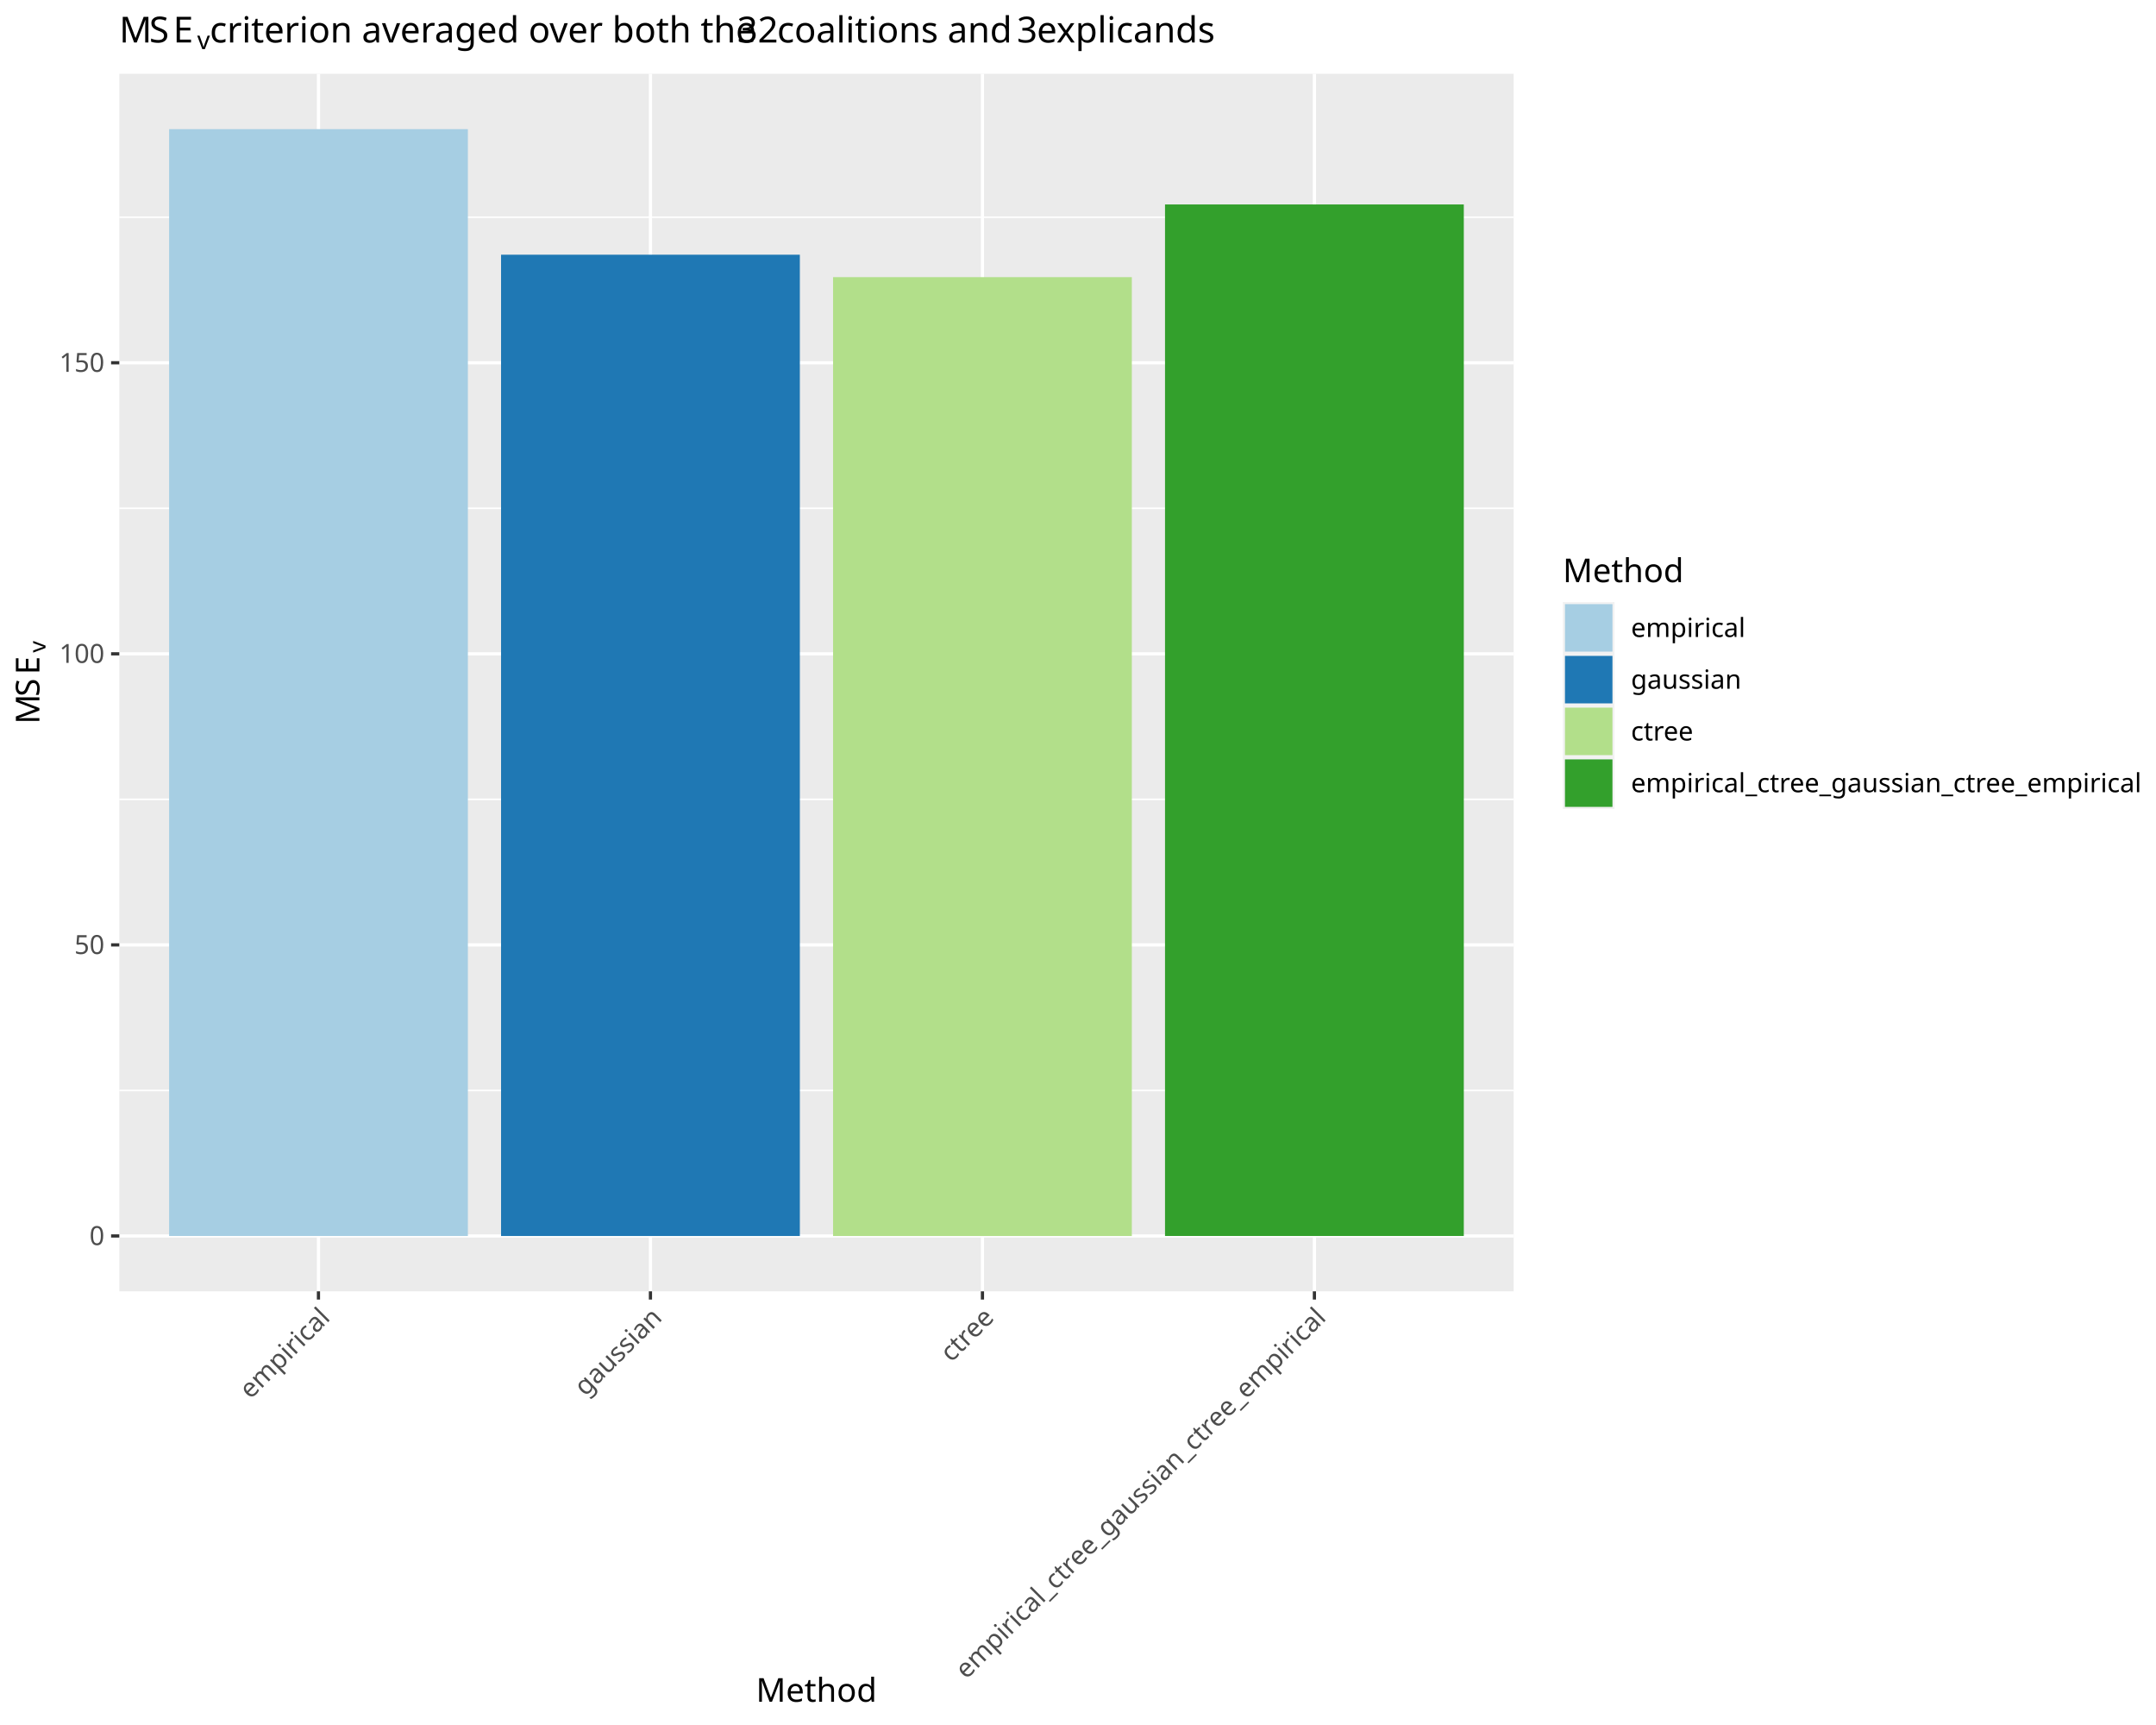
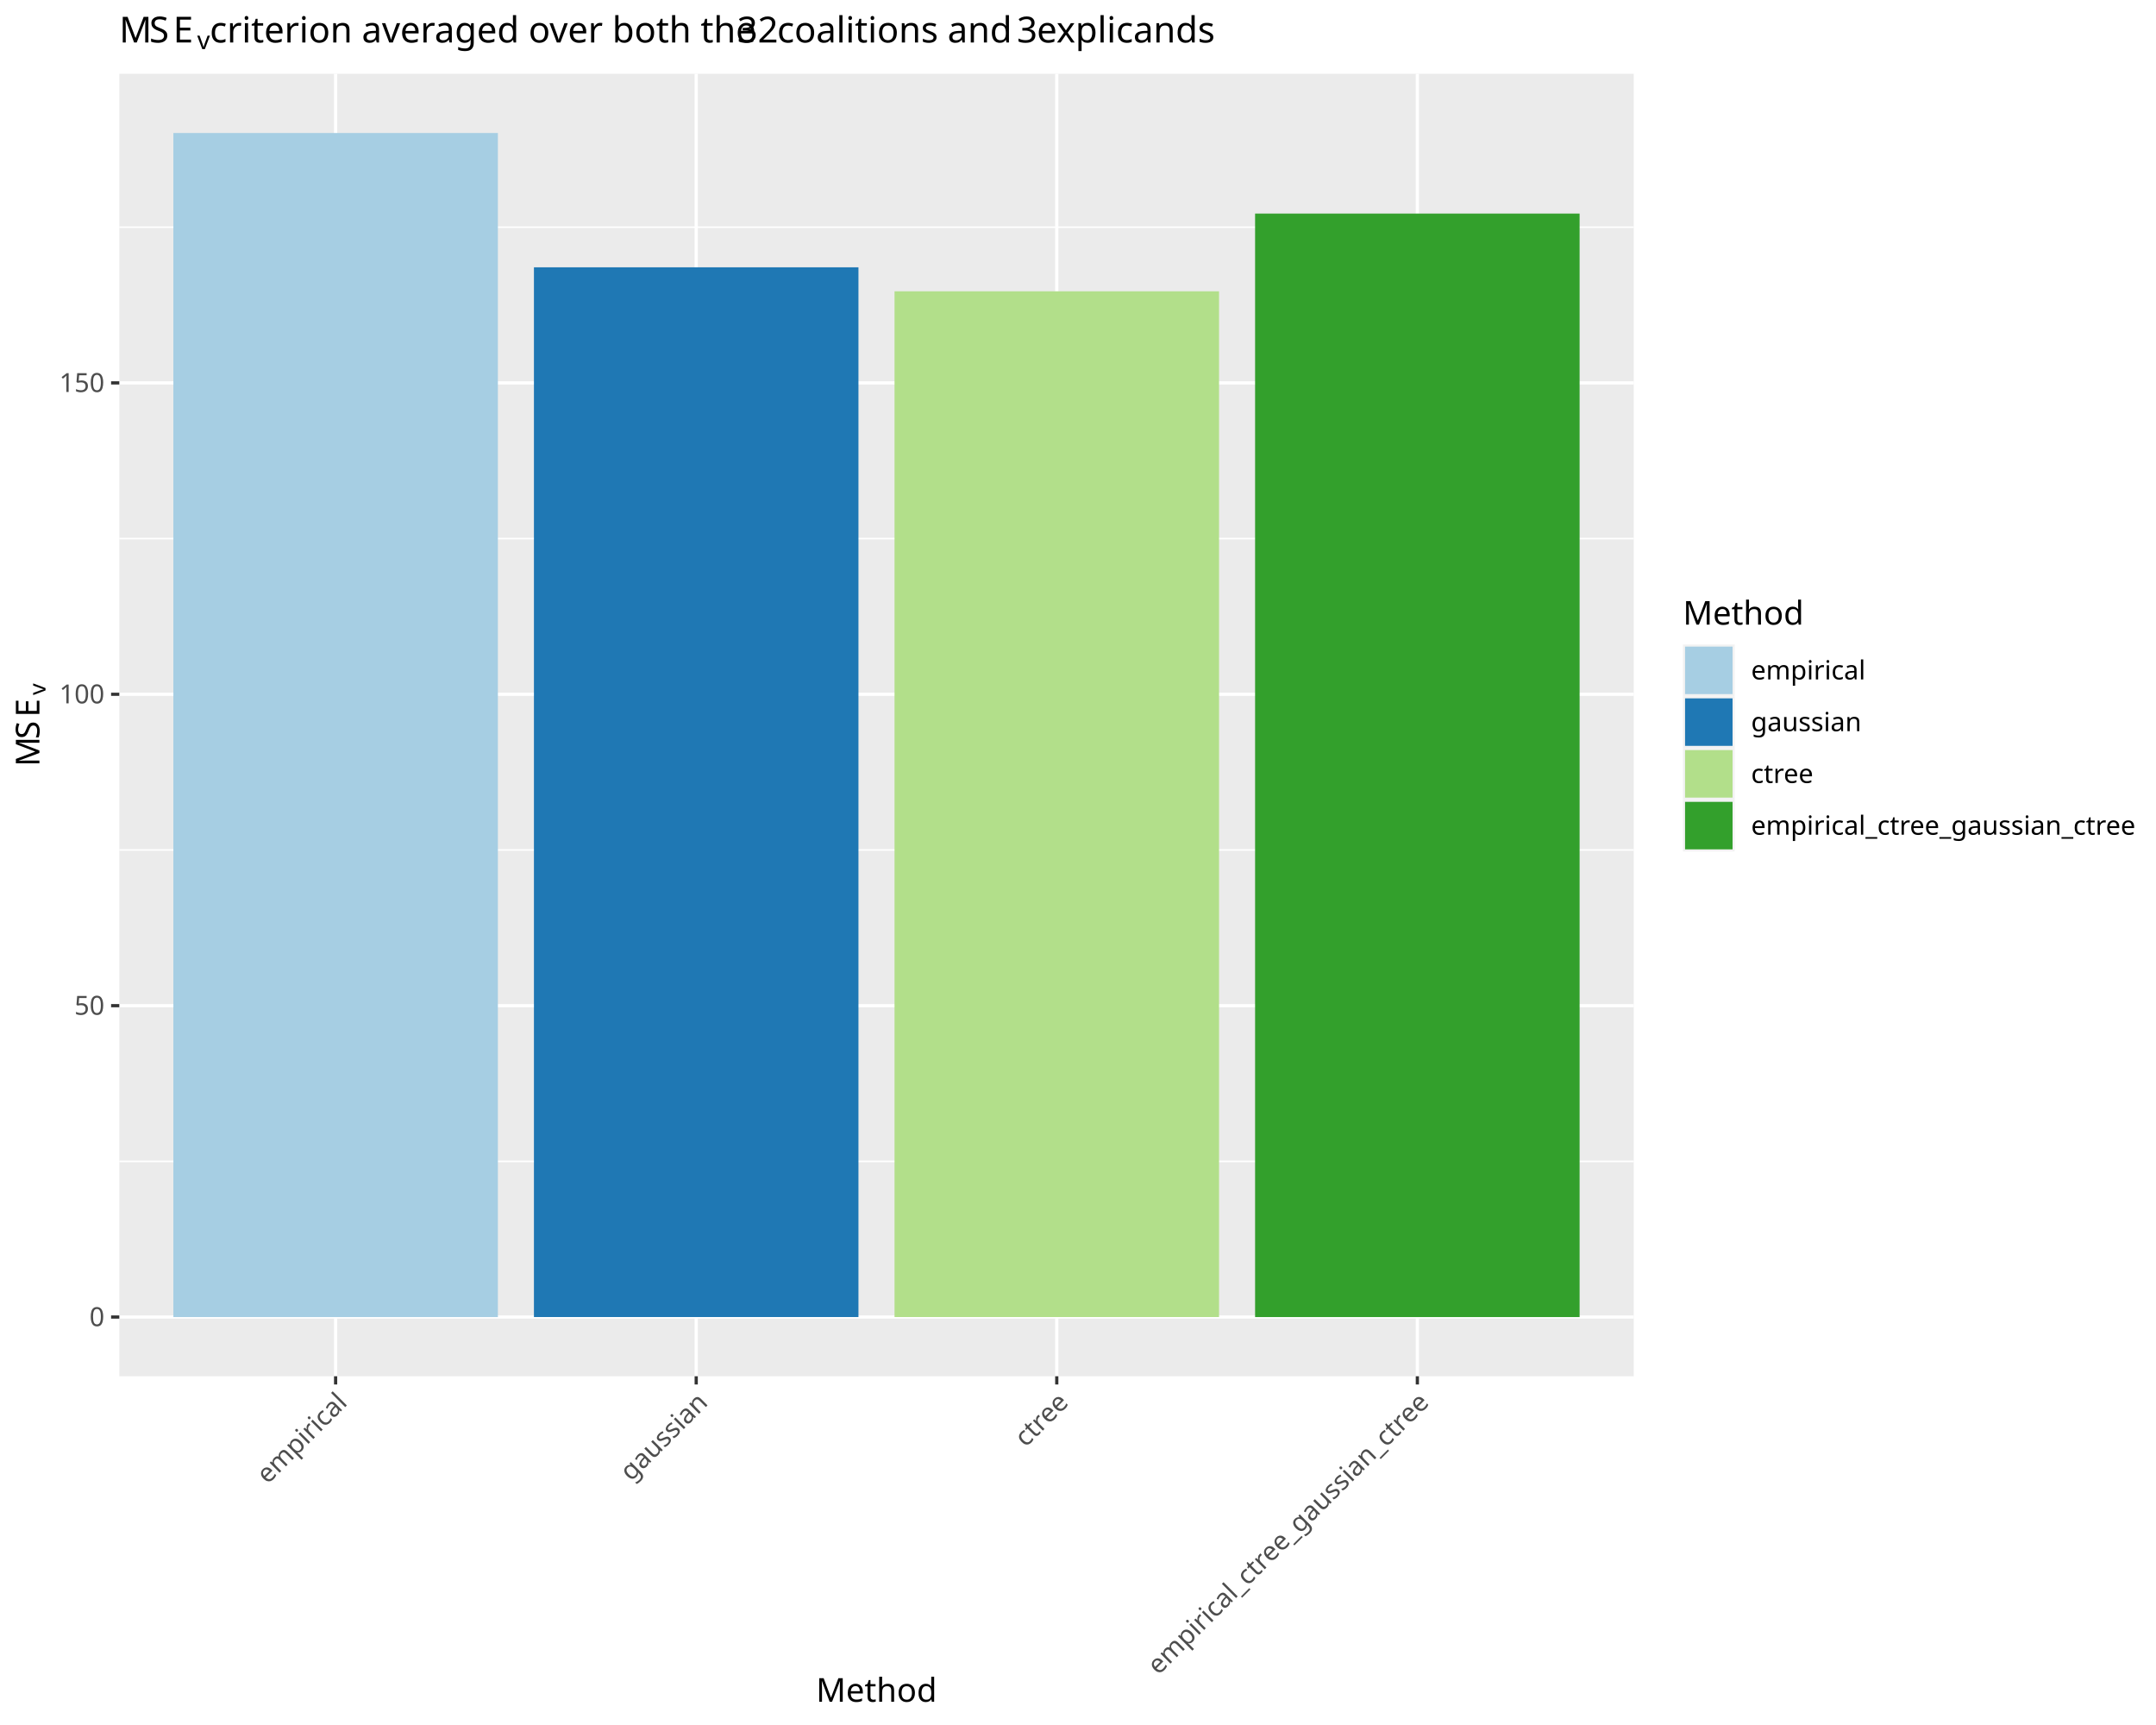
<svg xmlns="http://www.w3.org/2000/svg" class="svglite" data-engine-version="2.0" width="720.00pt" height="576.00pt" viewBox="0 0 720.00 576.00">
  <defs>
    <style type="text/css">
    .svglite line, .svglite polyline, .svglite polygon, .svglite path, .svglite rect, .svglite circle {
      fill: none;
      stroke: #000000;
      stroke-linecap: round;
      stroke-linejoin: round;
      stroke-miterlimit: 10.00;
    }
  </style>
  </defs>
  <rect width="100%" height="100%" style="stroke: none; fill: #FFFFFF;" />
  <defs>
    <clipPath id="cpMC4wMHw3MjAuMDB8MC4wMHw1NzYuMDA=">
      <rect x="0.00" y="0.00" width="720.00" height="576.00" />
    </clipPath>
  </defs>
  <g clip-path="url(#cpMC4wMHw3MjAuMDB8MC4wMHw1NzYuMDA=)">
-     <rect x="0.00" y="0.00" width="720.00" height="576.00" style="stroke-width: 1.07; stroke: #FFFFFF; fill: #FFFFFF;" />
+     <rect x="-0" y="0.00" width="720.00" height="576.00" style="stroke-width: 1.07; stroke: #FFFFFF; fill: #FFFFFF;" />
  </g>
  <defs>
-     <clipPath id="cpMzkuODR8NTA1LjQ3fDI0LjY0fDQzMS4xOQ==">
-       <rect x="39.84" y="24.64" width="465.64" height="406.55" />
+     <clipPath id="cpMzkuODR8NTQ1LjU4fDI0LjY0fDQ1OS41NQ==">
+       <rect x="39.84" y="24.64" width="505.74" height="434.91" />
    </clipPath>
  </defs>
-   <g clip-path="url(#cpMzkuODR8NTA1LjQ3fDI0LjY0fDQzMS4xOQ==)">
-     <rect x="39.84" y="24.64" width="465.64" height="406.55" style="stroke-width: 1.07; stroke: none; fill: #EBEBEB;" />
-     <polyline points="39.84,364.12 505.47,364.12 " style="stroke-width: 0.53; stroke: #FFFFFF; stroke-linecap: butt;" />
-     <polyline points="39.84,266.92 505.47,266.92 " style="stroke-width: 0.53; stroke: #FFFFFF; stroke-linecap: butt;" />
-     <polyline points="39.84,169.73 505.47,169.73 " style="stroke-width: 0.53; stroke: #FFFFFF; stroke-linecap: butt;" />
-     <polyline points="39.84,72.53 505.47,72.53 " style="stroke-width: 0.53; stroke: #FFFFFF; stroke-linecap: butt;" />
-     <polyline points="39.84,412.71 505.47,412.71 " style="stroke-width: 1.07; stroke: #FFFFFF; stroke-linecap: butt;" />
-     <polyline points="39.84,315.52 505.47,315.52 " style="stroke-width: 1.07; stroke: #FFFFFF; stroke-linecap: butt;" />
-     <polyline points="39.84,218.32 505.47,218.32 " style="stroke-width: 1.07; stroke: #FFFFFF; stroke-linecap: butt;" />
-     <polyline points="39.84,121.13 505.47,121.13 " style="stroke-width: 1.07; stroke: #FFFFFF; stroke-linecap: butt;" />
-     <polyline points="106.35,431.19 106.35,24.64 " style="stroke-width: 1.07; stroke: #FFFFFF; stroke-linecap: butt;" />
-     <polyline points="217.22,431.19 217.22,24.64 " style="stroke-width: 1.07; stroke: #FFFFFF; stroke-linecap: butt;" />
-     <polyline points="328.09,431.19 328.09,24.64 " style="stroke-width: 1.07; stroke: #FFFFFF; stroke-linecap: butt;" />
-     <polyline points="438.95,431.19 438.95,24.64 " style="stroke-width: 1.07; stroke: #FFFFFF; stroke-linecap: butt;" />
-     <rect x="56.47" y="43.12" width="99.78" height="369.59" style="stroke-width: 1.07; stroke: none; stroke-linecap: butt; stroke-linejoin: miter; fill: #A6CEE3;" />
-     <rect x="167.33" y="85.05" width="99.78" height="327.67" style="stroke-width: 1.07; stroke: none; stroke-linecap: butt; stroke-linejoin: miter; fill: #1F78B4;" />
-     <rect x="278.20" y="92.54" width="99.78" height="320.18" style="stroke-width: 1.07; stroke: none; stroke-linecap: butt; stroke-linejoin: miter; fill: #B2DF8A;" />
-     <rect x="389.06" y="68.27" width="99.78" height="344.44" style="stroke-width: 1.07; stroke: none; stroke-linecap: butt; stroke-linejoin: miter; fill: #33A02C;" />
-     <text x="106.35" y="43.12" text-anchor="middle" style="font-size: 0.00px; font-family: sans;" textLength="0.00px" lengthAdjust="spacingAndGlyphs">190</text>
-     <text x="217.22" y="85.05" text-anchor="middle" style="font-size: 0.00px; font-family: sans;" textLength="0.00px" lengthAdjust="spacingAndGlyphs">169</text>
-     <text x="328.09" y="92.54" text-anchor="middle" style="font-size: 0.00px; font-family: sans;" textLength="0.00px" lengthAdjust="spacingAndGlyphs">165</text>
-     <text x="438.95" y="68.27" text-anchor="middle" style="font-size: 0.00px; font-family: sans;" textLength="0.00px" lengthAdjust="spacingAndGlyphs">177</text>
+   <g clip-path="url(#cpMzkuODR8NTQ1LjU4fDI0LjY0fDQ1OS41NQ==)">
+     <rect x="39.84" y="24.64" width="505.74" height="434.91" style="stroke-width: 1.07; stroke: none; fill: #EBEBEB;" />
+     <polyline points="39.84,387.80 545.58,387.80 " style="stroke-width: 0.53; stroke: #FFFFFF; stroke-linecap: butt;" />
+     <polyline points="39.84,283.82 545.58,283.82 " style="stroke-width: 0.53; stroke: #FFFFFF; stroke-linecap: butt;" />
+     <polyline points="39.84,179.85 545.58,179.85 " style="stroke-width: 0.53; stroke: #FFFFFF; stroke-linecap: butt;" />
+     <polyline points="39.84,75.87 545.58,75.87 " style="stroke-width: 0.53; stroke: #FFFFFF; stroke-linecap: butt;" />
+     <polyline points="39.84,439.78 545.58,439.78 " style="stroke-width: 1.07; stroke: #FFFFFF; stroke-linecap: butt;" />
+     <polyline points="39.84,335.81 545.58,335.81 " style="stroke-width: 1.07; stroke: #FFFFFF; stroke-linecap: butt;" />
+     <polyline points="39.84,231.83 545.58,231.83 " style="stroke-width: 1.07; stroke: #FFFFFF; stroke-linecap: butt;" />
+     <polyline points="39.84,127.86 545.58,127.86 " style="stroke-width: 1.07; stroke: #FFFFFF; stroke-linecap: butt;" />
+     <polyline points="112.08,459.55 112.08,24.64 " style="stroke-width: 1.07; stroke: #FFFFFF; stroke-linecap: butt;" />
+     <polyline points="232.50,459.55 232.50,24.64 " style="stroke-width: 1.07; stroke: #FFFFFF; stroke-linecap: butt;" />
+     <polyline points="352.91,459.55 352.91,24.64 " style="stroke-width: 1.07; stroke: #FFFFFF; stroke-linecap: butt;" />
+     <polyline points="473.33,459.55 473.33,24.64 " style="stroke-width: 1.07; stroke: #FFFFFF; stroke-linecap: butt;" />
+     <rect x="57.90" y="44.41" width="108.37" height="395.38" style="stroke-width: 1.07; stroke: none; stroke-linecap: butt; stroke-linejoin: miter; fill: #A6CEE3;" />
+     <rect x="178.31" y="89.26" width="108.37" height="350.52" style="stroke-width: 1.07; stroke: none; stroke-linecap: butt; stroke-linejoin: miter; fill: #1F78B4;" />
+     <rect x="298.73" y="97.27" width="108.37" height="342.51" style="stroke-width: 1.07; stroke: none; stroke-linecap: butt; stroke-linejoin: miter; fill: #B2DF8A;" />
+     <rect x="419.14" y="71.32" width="108.37" height="368.47" style="stroke-width: 1.07; stroke: none; stroke-linecap: butt; stroke-linejoin: miter; fill: #33A02C;" />
+     <text x="112.08" y="44.41" text-anchor="middle" style="font-size: 0.00px; font-family: sans;" textLength="0.00px" lengthAdjust="spacingAndGlyphs">190</text>
+     <text x="232.50" y="89.26" text-anchor="middle" style="font-size: 0.00px; font-family: sans;" textLength="0.00px" lengthAdjust="spacingAndGlyphs">169</text>
+     <text x="352.91" y="97.27" text-anchor="middle" style="font-size: 0.00px; font-family: sans;" textLength="0.00px" lengthAdjust="spacingAndGlyphs">165</text>
+     <text x="473.33" y="71.32" text-anchor="middle" style="font-size: 0.00px; font-family: sans;" textLength="0.00px" lengthAdjust="spacingAndGlyphs">177</text>
  </g>
  <g clip-path="url(#cpMC4wMHw3MjAuMDB8MC4wMHw1NzYuMDA=)">
-     <text x="34.90" y="415.74" text-anchor="end" style="font-size: 8.80px; fill: #4D4D4D; font-family: sans;" textLength="4.89px" lengthAdjust="spacingAndGlyphs">0</text>
-     <text x="34.90" y="318.55" text-anchor="end" style="font-size: 8.80px; fill: #4D4D4D; font-family: sans;" textLength="9.79px" lengthAdjust="spacingAndGlyphs">50</text>
-     <text x="34.90" y="221.35" text-anchor="end" style="font-size: 8.80px; fill: #4D4D4D; font-family: sans;" textLength="14.68px" lengthAdjust="spacingAndGlyphs">100</text>
-     <text x="34.90" y="124.16" text-anchor="end" style="font-size: 8.80px; fill: #4D4D4D; font-family: sans;" textLength="14.68px" lengthAdjust="spacingAndGlyphs">150</text>
-     <polyline points="37.10,412.71 39.84,412.71 " style="stroke-width: 1.07; stroke: #333333; stroke-linecap: butt;" />
-     <polyline points="37.10,315.52 39.84,315.52 " style="stroke-width: 1.07; stroke: #333333; stroke-linecap: butt;" />
-     <polyline points="37.10,218.32 39.84,218.32 " style="stroke-width: 1.07; stroke: #333333; stroke-linecap: butt;" />
-     <polyline points="37.10,121.13 39.84,121.13 " style="stroke-width: 1.07; stroke: #333333; stroke-linecap: butt;" />
-     <polyline points="106.35,433.93 106.35,431.19 " style="stroke-width: 1.07; stroke: #333333; stroke-linecap: butt;" />
-     <polyline points="217.22,433.93 217.22,431.19 " style="stroke-width: 1.07; stroke: #333333; stroke-linecap: butt;" />
-     <polyline points="328.09,433.93 328.09,431.19 " style="stroke-width: 1.07; stroke: #333333; stroke-linecap: butt;" />
-     <polyline points="438.95,433.93 438.95,431.19 " style="stroke-width: 1.07; stroke: #333333; stroke-linecap: butt;" />
-     <text transform="translate(110.64,440.41) rotate(-45)" text-anchor="end" style="font-size: 8.80px; fill: #4D4D4D; font-family: sans;" textLength="35.21px" lengthAdjust="spacingAndGlyphs">empirical</text>
-     <text transform="translate(221.50,440.41) rotate(-45)" text-anchor="end" style="font-size: 8.80px; fill: #4D4D4D; font-family: sans;" textLength="35.23px" lengthAdjust="spacingAndGlyphs">gaussian</text>
-     <text transform="translate(332.37,440.41) rotate(-45)" text-anchor="end" style="font-size: 8.80px; fill: #4D4D4D; font-family: sans;" textLength="19.57px" lengthAdjust="spacingAndGlyphs">ctree</text>
-     <text transform="translate(443.23,440.41) rotate(-45)" text-anchor="end" style="font-size: 8.80px; fill: #4D4D4D; font-family: sans;" textLength="164.37px" lengthAdjust="spacingAndGlyphs">empirical_ctree_gaussian_ctree_empirical</text>
-     <text x="272.65" y="568.24" text-anchor="middle" style="font-size: 11.00px; font-family: sans;" textLength="36.70px" lengthAdjust="spacingAndGlyphs">Method</text>
-     <text transform="translate(13.16,241.77) rotate(-90)" style="font-size: 11.00px; font-family: sans;" textLength="9.17px" lengthAdjust="spacingAndGlyphs">M</text>
-     <text transform="translate(13.16,232.60) rotate(-90)" style="font-size: 11.00px; font-family: sans;" textLength="7.34px" lengthAdjust="spacingAndGlyphs">S</text>
-     <text transform="translate(13.16,225.26) rotate(-90)" style="font-size: 11.00px; font-family: sans;" textLength="7.34px" lengthAdjust="spacingAndGlyphs">E</text>
-     <text transform="translate(15.20,217.92) rotate(-90)" style="font-size: 7.70px; font-family: sans;" textLength="3.85px" lengthAdjust="spacingAndGlyphs">v</text>
-     <rect x="516.43" y="180.21" width="198.09" height="95.41" style="stroke-width: 1.07; stroke: none; fill: #FFFFFF;" />
-     <text x="521.91" y="194.40" style="font-size: 11.00px; font-family: sans;" textLength="36.70px" lengthAdjust="spacingAndGlyphs">Method</text>
-     <rect x="521.91" y="201.02" width="17.28" height="17.28" style="stroke-width: 1.07; stroke: none; fill: #F2F2F2;" />
-     <rect x="522.62" y="201.73" width="15.86" height="15.86" style="stroke-width: 1.07; stroke: none; stroke-linecap: butt; stroke-linejoin: miter; fill: #A6CEE3;" />
-     <rect x="521.91" y="218.30" width="17.28" height="17.28" style="stroke-width: 1.07; stroke: none; fill: #F2F2F2;" />
-     <rect x="522.62" y="219.01" width="15.86" height="15.86" style="stroke-width: 1.07; stroke: none; stroke-linecap: butt; stroke-linejoin: miter; fill: #1F78B4;" />
-     <rect x="521.91" y="235.58" width="17.28" height="17.28" style="stroke-width: 1.07; stroke: none; fill: #F2F2F2;" />
-     <rect x="522.62" y="236.29" width="15.86" height="15.86" style="stroke-width: 1.07; stroke: none; stroke-linecap: butt; stroke-linejoin: miter; fill: #B2DF8A;" />
-     <rect x="521.91" y="252.86" width="17.28" height="17.28" style="stroke-width: 1.07; stroke: none; fill: #F2F2F2;" />
-     <rect x="522.62" y="253.57" width="15.86" height="15.86" style="stroke-width: 1.07; stroke: none; stroke-linecap: butt; stroke-linejoin: miter; fill: #33A02C;" />
-     <text x="544.67" y="212.69" style="font-size: 8.80px; font-family: sans;" textLength="35.21px" lengthAdjust="spacingAndGlyphs">empirical</text>
-     <text x="544.67" y="229.97" style="font-size: 8.80px; font-family: sans;" textLength="35.23px" lengthAdjust="spacingAndGlyphs">gaussian</text>
-     <text x="544.67" y="247.25" style="font-size: 8.80px; font-family: sans;" textLength="19.57px" lengthAdjust="spacingAndGlyphs">ctree</text>
-     <text x="544.67" y="264.53" style="font-size: 8.80px; font-family: sans;" textLength="164.37px" lengthAdjust="spacingAndGlyphs">empirical_ctree_gaussian_ctree_empirical</text>
+     <text x="34.90" y="442.81" text-anchor="end" style="font-size: 8.80px; fill: #4D4D4D; font-family: sans;" textLength="4.89px" lengthAdjust="spacingAndGlyphs">0</text>
+     <text x="34.90" y="338.84" text-anchor="end" style="font-size: 8.80px; fill: #4D4D4D; font-family: sans;" textLength="9.79px" lengthAdjust="spacingAndGlyphs">50</text>
+     <text x="34.90" y="234.86" text-anchor="end" style="font-size: 8.80px; fill: #4D4D4D; font-family: sans;" textLength="14.68px" lengthAdjust="spacingAndGlyphs">100</text>
+     <text x="34.90" y="130.89" text-anchor="end" style="font-size: 8.80px; fill: #4D4D4D; font-family: sans;" textLength="14.68px" lengthAdjust="spacingAndGlyphs">150</text>
+     <polyline points="37.10,439.78 39.84,439.78 " style="stroke-width: 1.07; stroke: #333333; stroke-linecap: butt;" />
+     <polyline points="37.10,335.81 39.84,335.81 " style="stroke-width: 1.07; stroke: #333333; stroke-linecap: butt;" />
+     <polyline points="37.10,231.83 39.84,231.83 " style="stroke-width: 1.07; stroke: #333333; stroke-linecap: butt;" />
+     <polyline points="37.10,127.86 39.84,127.86 " style="stroke-width: 1.07; stroke: #333333; stroke-linecap: butt;" />
+     <polyline points="112.08,462.29 112.08,459.55 " style="stroke-width: 1.07; stroke: #333333; stroke-linecap: butt;" />
+     <polyline points="232.50,462.29 232.50,459.55 " style="stroke-width: 1.07; stroke: #333333; stroke-linecap: butt;" />
+     <polyline points="352.91,462.29 352.91,459.55 " style="stroke-width: 1.07; stroke: #333333; stroke-linecap: butt;" />
+     <polyline points="473.33,462.29 473.33,459.55 " style="stroke-width: 1.07; stroke: #333333; stroke-linecap: butt;" />
+     <text transform="translate(116.37,468.77) rotate(-45)" text-anchor="end" style="font-size: 8.80px; fill: #4D4D4D; font-family: sans;" textLength="35.21px" lengthAdjust="spacingAndGlyphs">empirical</text>
+     <text transform="translate(236.78,468.77) rotate(-45)" text-anchor="end" style="font-size: 8.80px; fill: #4D4D4D; font-family: sans;" textLength="35.23px" lengthAdjust="spacingAndGlyphs">gaussian</text>
+     <text transform="translate(357.20,468.77) rotate(-45)" text-anchor="end" style="font-size: 8.80px; fill: #4D4D4D; font-family: sans;" textLength="19.57px" lengthAdjust="spacingAndGlyphs">ctree</text>
+     <text transform="translate(477.61,468.77) rotate(-45)" text-anchor="end" style="font-size: 8.80px; fill: #4D4D4D; font-family: sans;" textLength="124.26px" lengthAdjust="spacingAndGlyphs">empirical_ctree_gaussian_ctree</text>
+     <text x="292.71" y="568.24" text-anchor="middle" style="font-size: 11.00px; font-family: sans;" textLength="36.70px" lengthAdjust="spacingAndGlyphs">Method</text>
+     <text transform="translate(13.16,255.95) rotate(-90)" style="font-size: 11.00px; font-family: sans;" textLength="9.17px" lengthAdjust="spacingAndGlyphs">M</text>
+     <text transform="translate(13.16,246.78) rotate(-90)" style="font-size: 11.00px; font-family: sans;" textLength="7.34px" lengthAdjust="spacingAndGlyphs">S</text>
+     <text transform="translate(13.16,239.44) rotate(-90)" style="font-size: 11.00px; font-family: sans;" textLength="7.34px" lengthAdjust="spacingAndGlyphs">E</text>
+     <text transform="translate(15.20,232.10) rotate(-90)" style="font-size: 7.70px; font-family: sans;" textLength="3.85px" lengthAdjust="spacingAndGlyphs">v</text>
+     <rect x="556.54" y="194.39" width="157.98" height="95.41" style="stroke-width: 1.07; stroke: none; fill: #FFFFFF;" />
+     <text x="562.02" y="208.58" style="font-size: 11.00px; font-family: sans;" textLength="36.70px" lengthAdjust="spacingAndGlyphs">Method</text>
+     <rect x="562.02" y="215.20" width="17.28" height="17.28" style="stroke-width: 1.07; stroke: none; fill: #F2F2F2;" />
+     <rect x="562.73" y="215.91" width="15.86" height="15.86" style="stroke-width: 1.07; stroke: none; stroke-linecap: butt; stroke-linejoin: miter; fill: #A6CEE3;" />
+     <rect x="562.02" y="232.48" width="17.28" height="17.28" style="stroke-width: 1.07; stroke: none; fill: #F2F2F2;" />
+     <rect x="562.73" y="233.19" width="15.86" height="15.86" style="stroke-width: 1.07; stroke: none; stroke-linecap: butt; stroke-linejoin: miter; fill: #1F78B4;" />
+     <rect x="562.02" y="249.76" width="17.28" height="17.28" style="stroke-width: 1.07; stroke: none; fill: #F2F2F2;" />
+     <rect x="562.73" y="250.47" width="15.86" height="15.86" style="stroke-width: 1.07; stroke: none; stroke-linecap: butt; stroke-linejoin: miter; fill: #B2DF8A;" />
+     <rect x="562.02" y="267.04" width="17.28" height="17.28" style="stroke-width: 1.07; stroke: none; fill: #F2F2F2;" />
+     <rect x="562.73" y="267.75" width="15.86" height="15.86" style="stroke-width: 1.07; stroke: none; stroke-linecap: butt; stroke-linejoin: miter; fill: #33A02C;" />
+     <text x="584.78" y="226.87" style="font-size: 8.80px; font-family: sans;" textLength="35.21px" lengthAdjust="spacingAndGlyphs">empirical</text>
+     <text x="584.78" y="244.15" style="font-size: 8.80px; font-family: sans;" textLength="35.23px" lengthAdjust="spacingAndGlyphs">gaussian</text>
+     <text x="584.78" y="261.43" style="font-size: 8.80px; font-family: sans;" textLength="19.57px" lengthAdjust="spacingAndGlyphs">ctree</text>
+     <text x="584.78" y="278.71" style="font-size: 8.80px; font-family: sans;" textLength="124.26px" lengthAdjust="spacingAndGlyphs">empirical_ctree_gaussian_ctree</text>
    <text x="39.84" y="14.18" style="font-size: 12.00px; font-family: sans;" textLength="10.00px" lengthAdjust="spacingAndGlyphs">M</text>
    <text x="49.84" y="14.18" style="font-size: 12.00px; font-family: sans;" textLength="8.01px" lengthAdjust="spacingAndGlyphs">S</text>
    <text x="57.84" y="14.18" style="font-size: 12.00px; font-family: sans;" textLength="8.01px" lengthAdjust="spacingAndGlyphs">E</text>
    <text x="65.85" y="16.40" style="font-size: 8.40px; font-family: sans;" textLength="4.20px" lengthAdjust="spacingAndGlyphs">v</text>
    <text x="70.05" y="14.18" style="font-size: 12.00px; font-family: sans;" textLength="176.12px" lengthAdjust="spacingAndGlyphs"> criterion averaged over both the </text>
    <text x="246.17" y="14.18" style="font-size: 12.00px; font-family: sans;" textLength="13.35px" lengthAdjust="spacingAndGlyphs">32</text>
    <text x="259.52" y="14.18" style="font-size: 12.00px; font-family: sans;" textLength="80.06px" lengthAdjust="spacingAndGlyphs"> coalitions and </text>
    <text x="339.58" y="14.18" style="font-size: 12.00px; font-family: sans;" textLength="6.67px" lengthAdjust="spacingAndGlyphs">3</text>
    <text x="346.25" y="14.18" style="font-size: 12.00px; font-family: sans;" textLength="60.05px" lengthAdjust="spacingAndGlyphs"> explicands</text>
  </g>
</svg>
